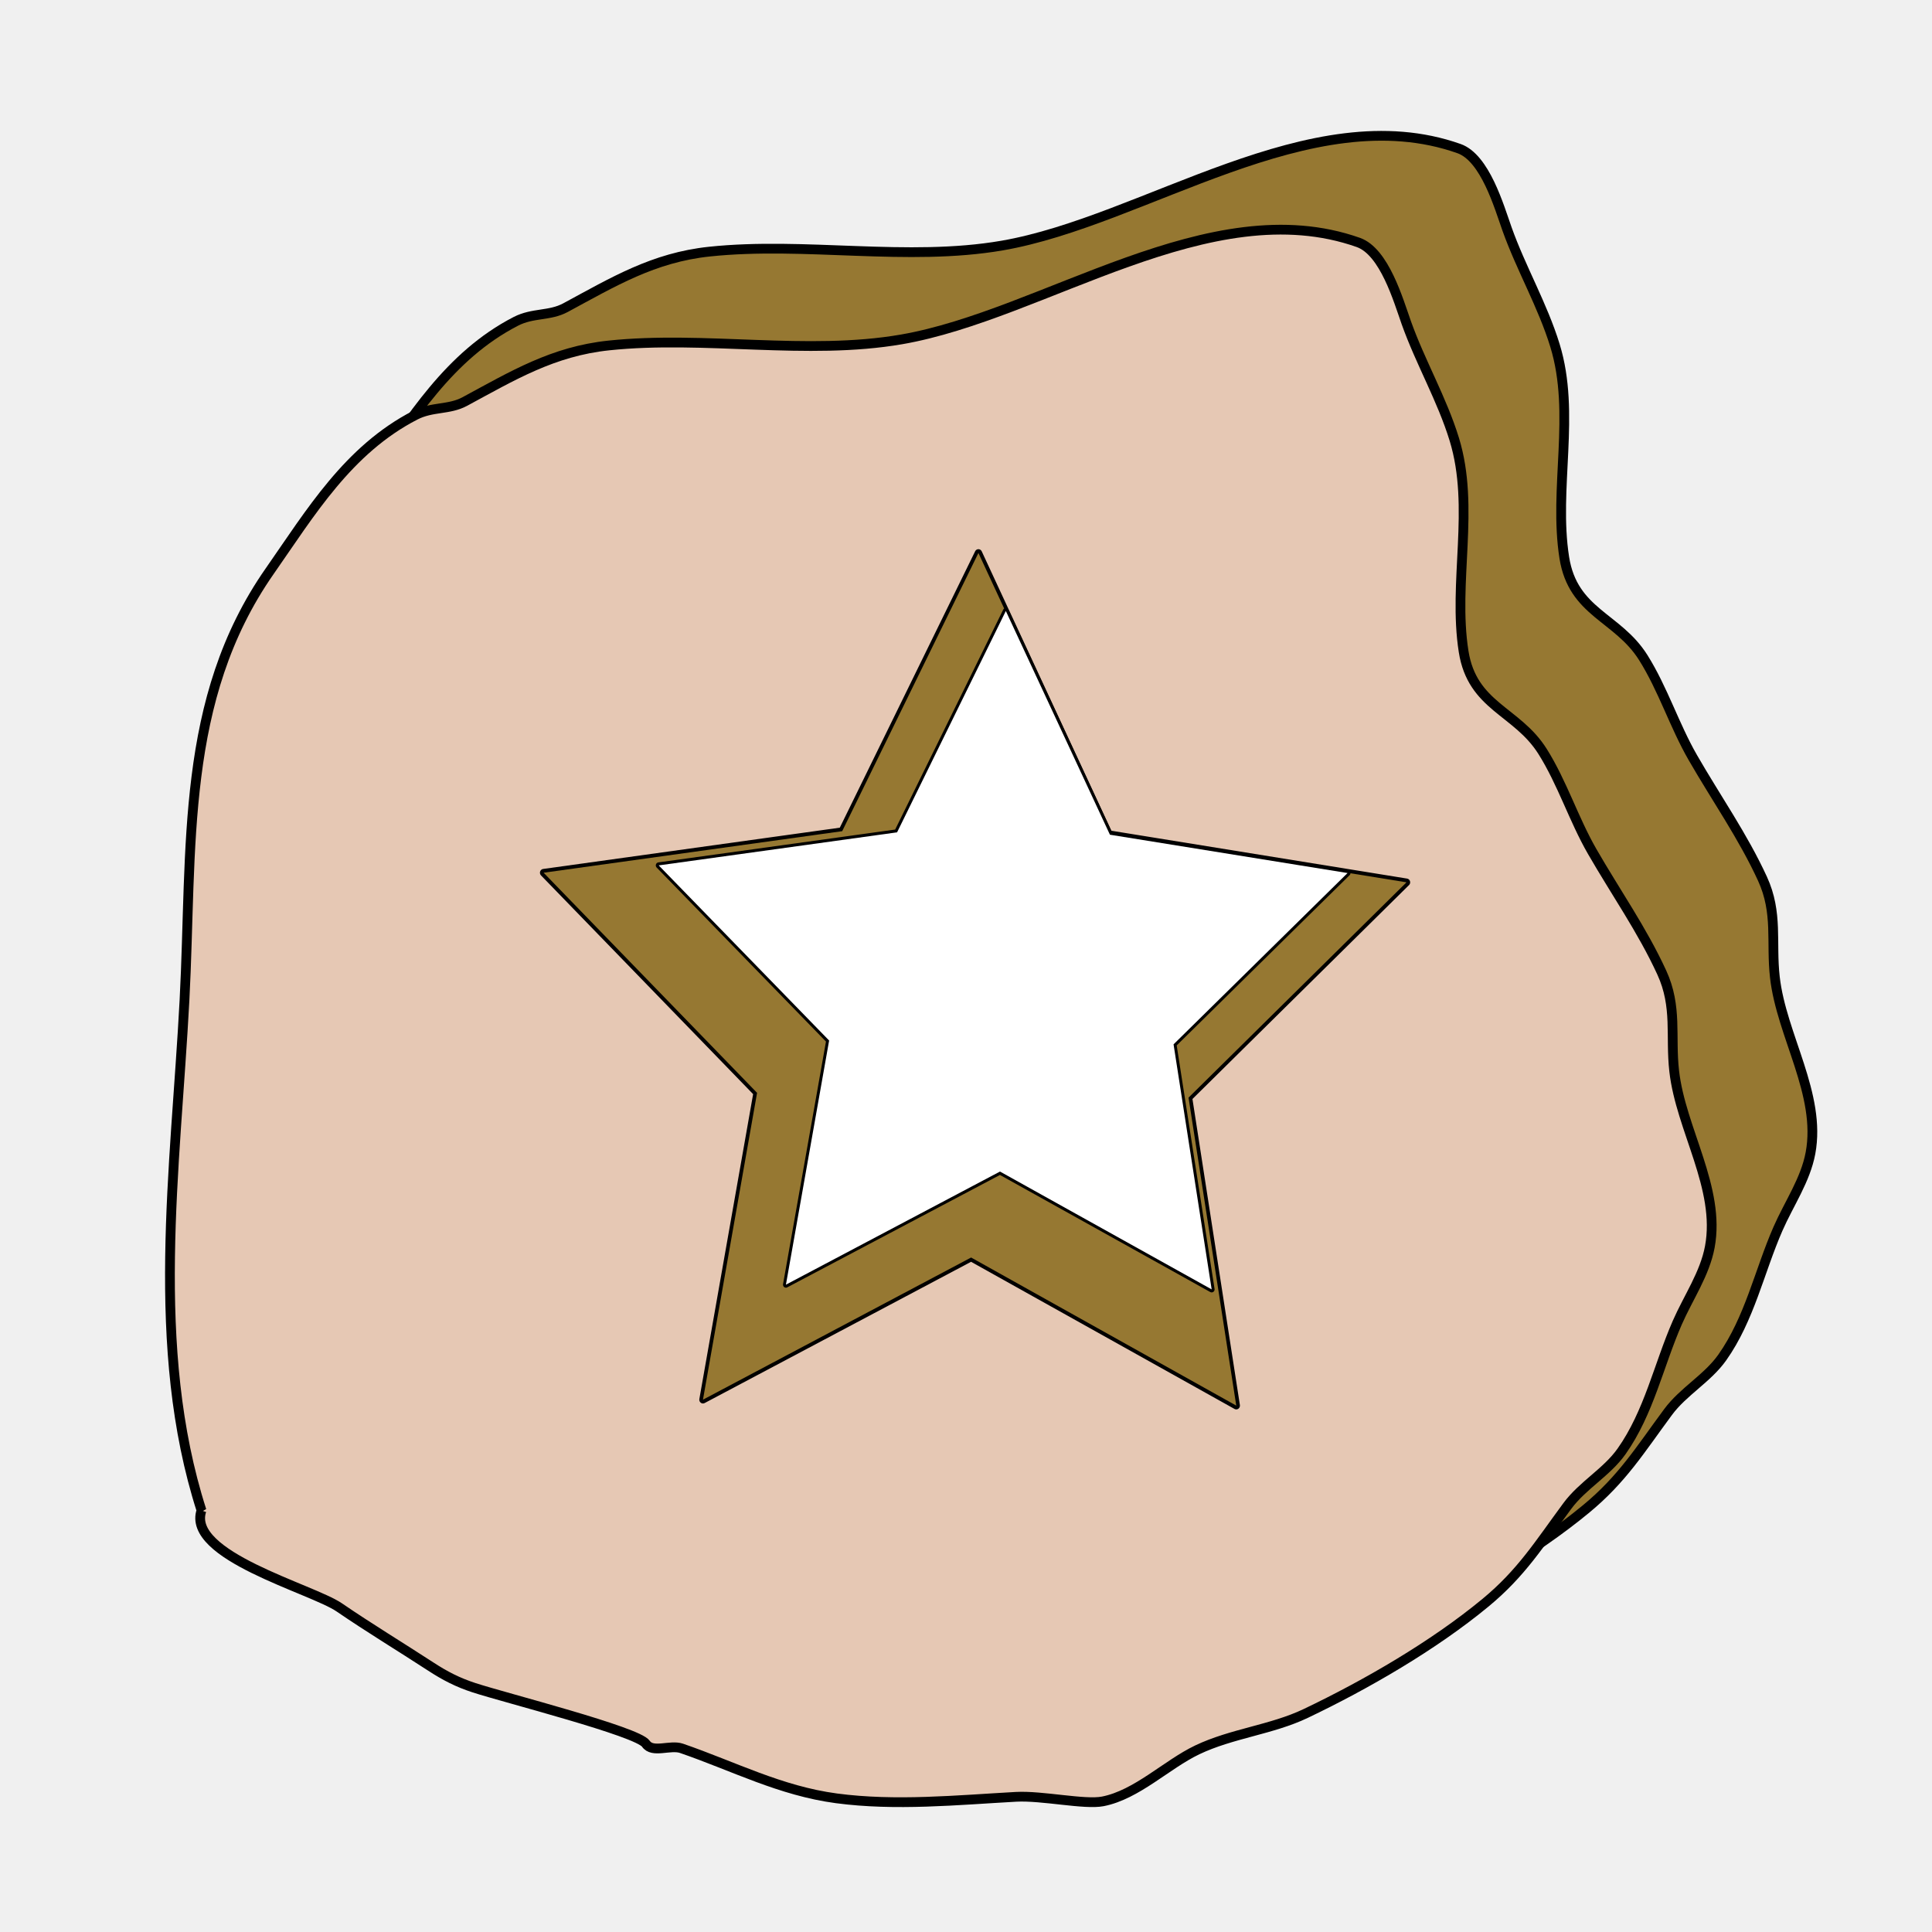
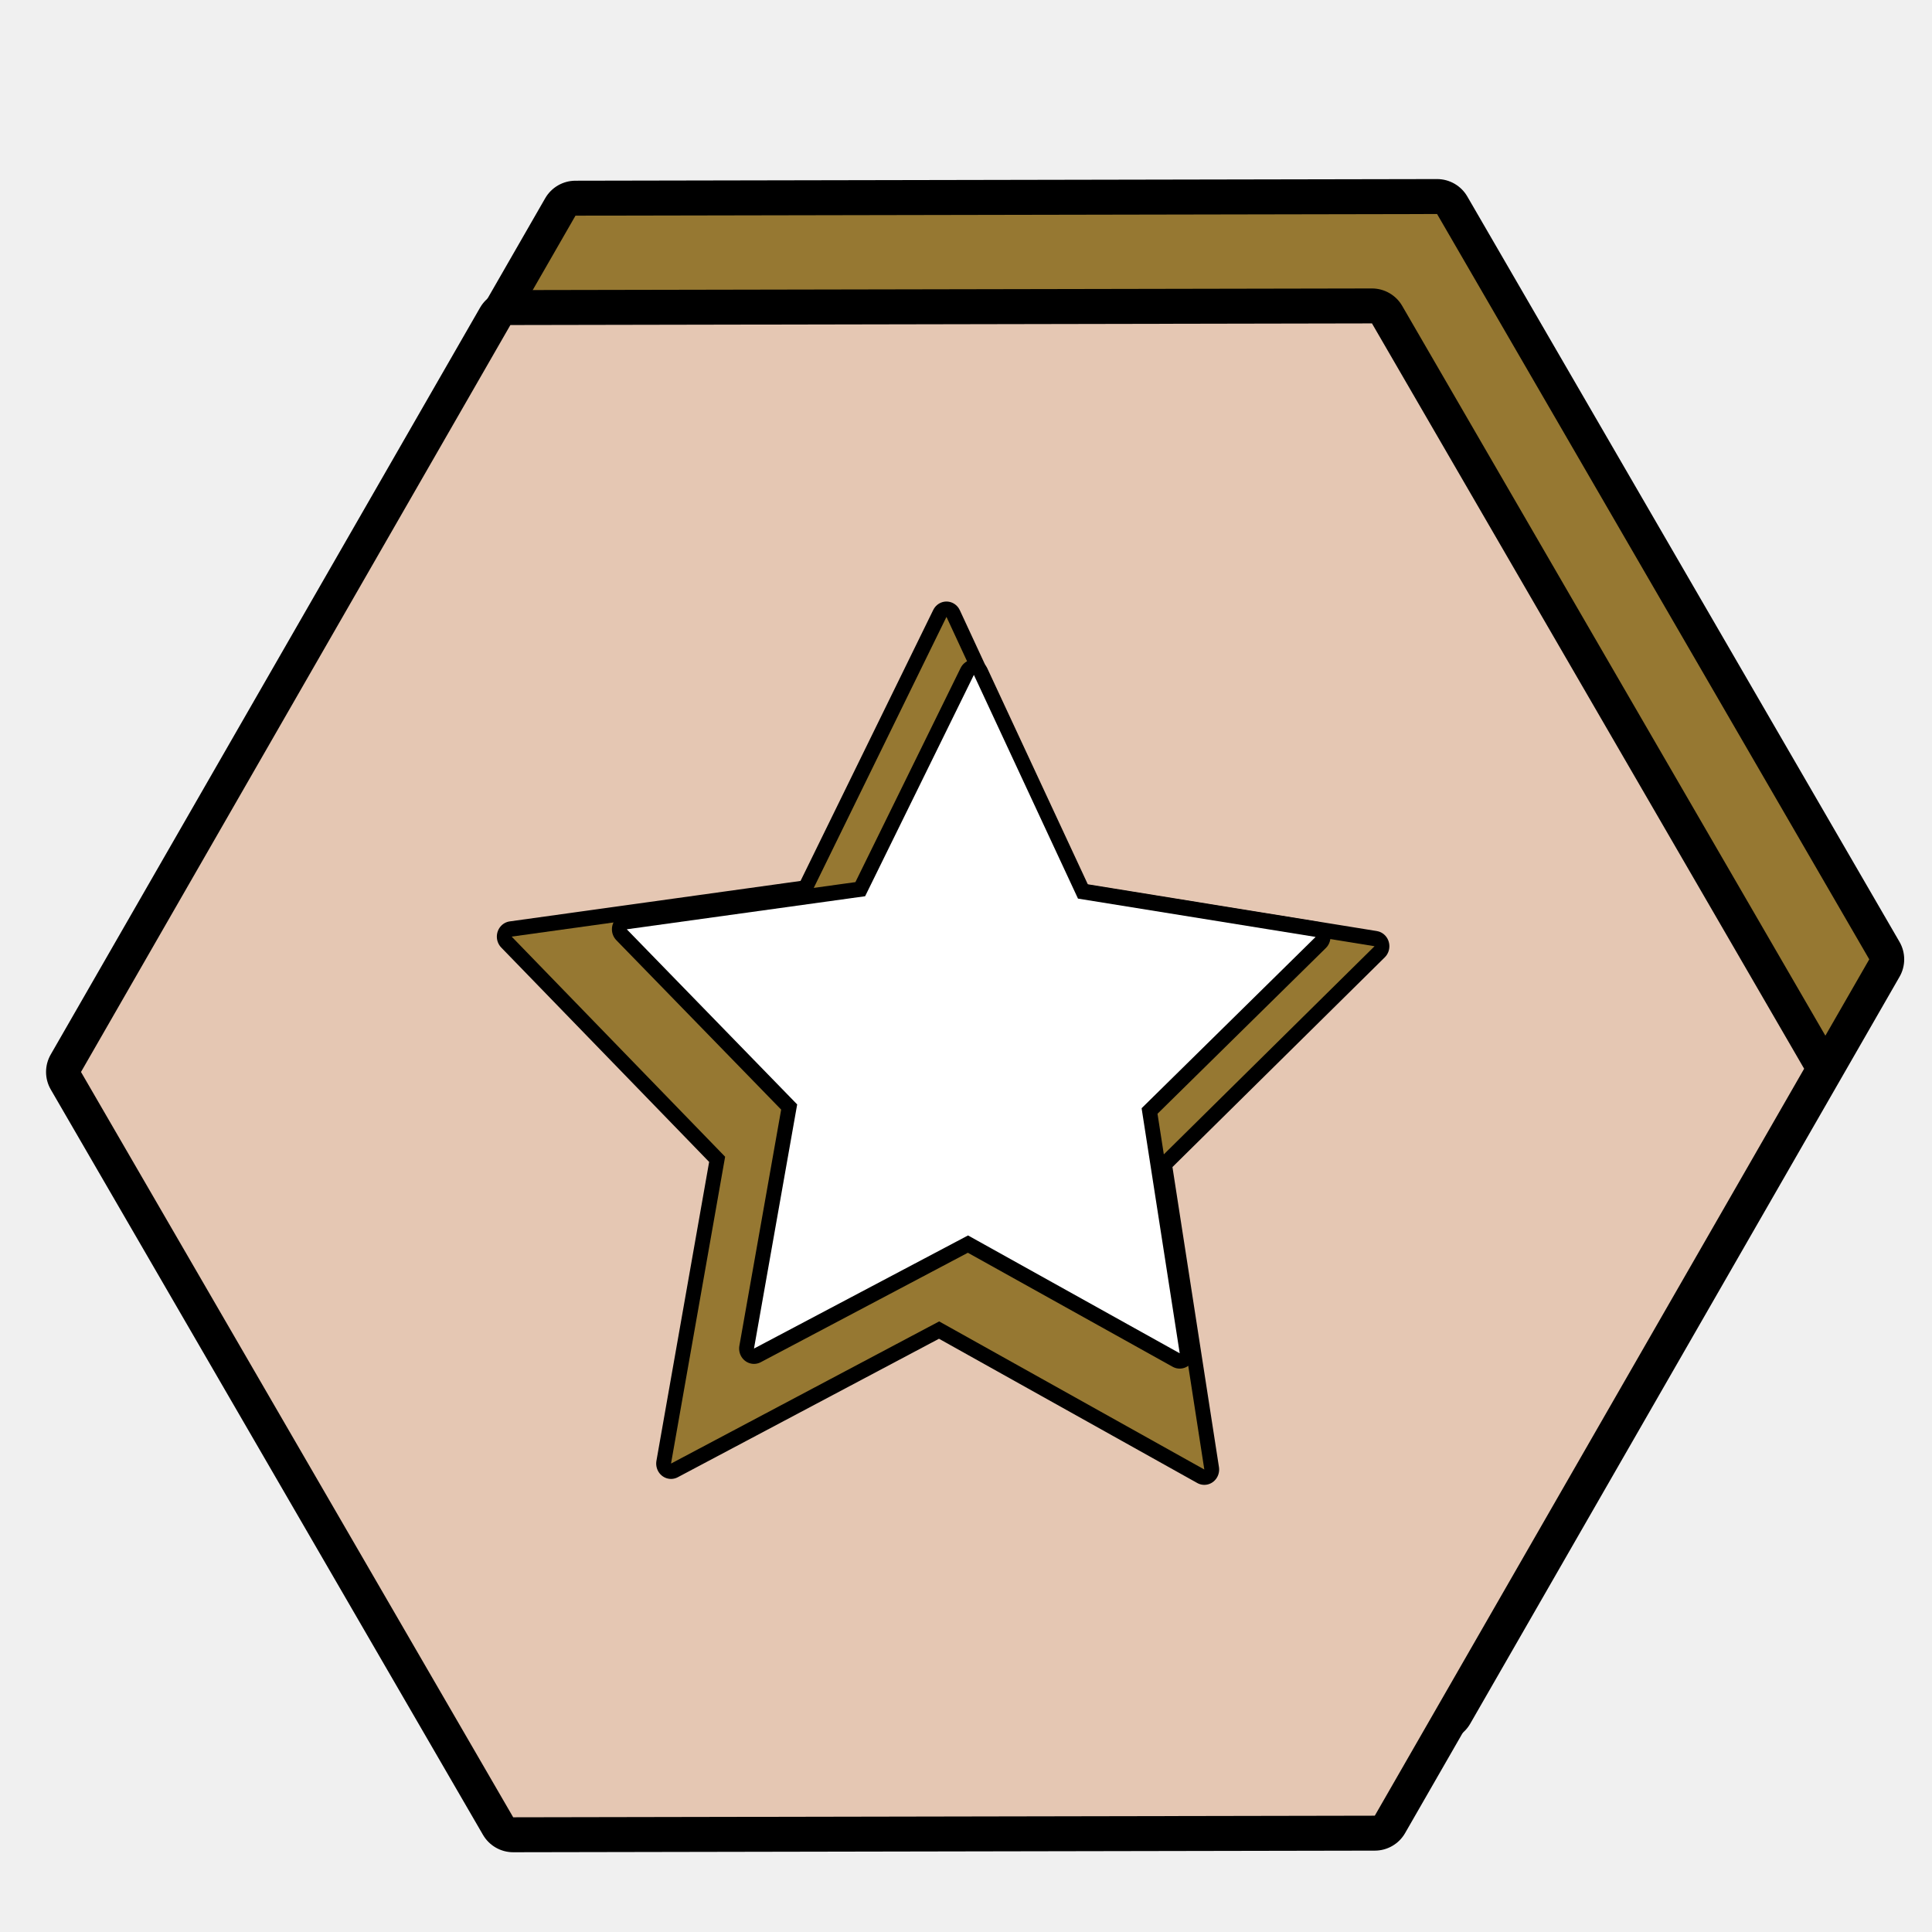
<svg xmlns="http://www.w3.org/2000/svg" width="64mm" height="64mm" viewBox="0 0 64 64" version="1.1" id="svg1">
  <defs id="defs1" />
  <g id="layer1">
-     <path style="fill:#967832;fill-opacity:1;stroke:#000000;stroke-width:0.323px;stroke-linecap:butt;stroke-linejoin:miter;stroke-opacity:1" d="M 10.011,46.93 C 8.276,41.517 9.155,35.583 9.447,30.017 9.712,24.964 9.295,20.073 12.268,15.813 c 1.354,-1.94 2.598,-4.024 4.822,-5.169 0.564,-0.29 1.119,-0.17 1.642,-0.452 1.589,-0.857 2.916,-1.662 4.771,-1.857 3.168,-0.334 6.557,0.341 9.695,-0.201 4.715,-0.814 10.217,-4.952 15.133,-3.212 0.865,0.306 1.327,1.92 1.59,2.66 0.465,1.307 1.181,2.531 1.59,3.864 0.694,2.264 -0.053,4.729 0.308,7.026 0.288,1.829 1.764,1.957 2.616,3.312 0.653,1.038 1.029,2.247 1.642,3.312 0.77,1.339 1.662,2.607 2.308,4.015 0.519,1.131 0.278,2.099 0.41,3.262 0.219,1.932 1.542,3.873 1.18,5.822 -0.166,0.893 -0.712,1.676 -1.077,2.509 -0.616,1.407 -0.94,2.985 -1.847,4.266 -0.491,0.694 -1.289,1.121 -1.795,1.807 -0.937,1.267 -1.517,2.22 -2.719,3.212 -1.711,1.413 -3.937,2.703 -5.951,3.664 -1.128,0.538 -2.445,0.658 -3.591,1.205 -1.014,0.484 -1.999,1.485 -3.129,1.706 -0.603,0.118 -2.008,-0.198 -2.873,-0.151 -1.955,0.108 -3.992,0.311 -5.951,0.05 -1.853,-0.247 -3.393,-1.057 -5.13,-1.656 -0.374,-0.129 -0.96,0.172 -1.18,-0.151 -0.277,-0.407 -4.641,-1.514 -5.694,-1.857 -0.538,-0.176 -0.957,-0.39 -1.436,-0.703 -0.996,-0.649 -2.036,-1.279 -3.027,-1.957 -0.914,-0.626 -5.077,-1.711 -4.566,-3.212 z" id="path1" />
-     <path style="fill:#e6c8b4;stroke:#000000;stroke-width:0.323;stroke-linecap:butt;stroke-linejoin:miter;stroke-dasharray:none;stroke-opacity:1;fill-opacity:1" d="M 6.676,50.038 C 4.941,44.625 5.82,38.691 6.112,33.125 6.377,28.072 5.96,23.181 8.933,18.922 c 1.354,-1.94 2.598,-4.024 4.822,-5.169 0.564,-0.29 1.119,-0.17 1.642,-0.452 1.589,-0.857 2.916,-1.662 4.771,-1.857 3.168,-0.334 6.557,0.341 9.695,-0.201 4.715,-0.814 10.217,-4.952 15.133,-3.212 0.865,0.306 1.327,1.92 1.59,2.66 0.465,1.307 1.181,2.531 1.59,3.864 0.694,2.264 -0.053,4.729 0.308,7.026 0.288,1.829 1.764,1.957 2.616,3.312 0.653,1.038 1.029,2.247 1.642,3.312 0.77,1.339 1.662,2.607 2.308,4.015 0.519,1.131 0.278,2.099 0.41,3.262 0.219,1.932 1.542,3.873 1.18,5.822 -0.166,0.893 -0.712,1.676 -1.077,2.509 -0.616,1.407 -0.94,2.985 -1.847,4.266 -0.491,0.694 -1.289,1.121 -1.795,1.807 -0.937,1.267 -1.517,2.22 -2.719,3.212 -1.711,1.413 -3.937,2.703 -5.951,3.664 -1.128,0.538 -2.445,0.658 -3.591,1.205 -1.014,0.484 -1.999,1.485 -3.129,1.706 -0.603,0.118 -2.008,-0.198 -2.873,-0.151 -1.955,0.108 -3.992,0.311 -5.951,0.05 -1.853,-0.247 -3.393,-1.057 -5.13,-1.656 -0.374,-0.129 -0.96,0.172 -1.18,-0.151 -0.277,-0.407 -4.641,-1.514 -5.694,-1.857 -0.538,-0.176 -0.957,-0.39 -1.436,-0.703 -0.996,-0.649 -2.037,-1.279 -3.027,-1.957 -0.914,-0.626 -5.077,-1.711 -4.566,-3.212 z" id="path1-3" />
-     <path style="fill:#967832;fill-opacity:1;stroke:#000000;stroke-width:0.265;stroke-linejoin:round;stroke-dasharray:none;stroke-opacity:1;paint-order:markers stroke fill" id="path5-1" d="m 36.369,30.752 -9.576,-5.166 -9.684,4.959 1.954,-10.703 -7.709,-7.678 10.783,-1.449 4.92,-9.704 4.71,9.808 10.75,1.68 -7.872,7.51 z" transform="matrix(0.9172418,0,0,0.9496749,7.593632,17.35824)" />
-     <path style="fill:#ffffff;fill-opacity:1;stroke:#000000;stroke-width:0.265;stroke-linejoin:round;stroke-dasharray:none;stroke-opacity:1;paint-order:markers stroke fill" id="path5-1-3" d="m 36.369,30.752 -9.576,-5.166 -9.684,4.959 1.954,-10.703 -7.709,-7.678 10.783,-1.449 4.92,-9.704 4.71,9.808 10.75,1.68 -7.872,7.51 z" transform="matrix(0.7322387,0,0,0.755613,13.50716,19.47593)" />
+     <path style="fill:#967832;fill-opacity:1;stroke:#000000;stroke-width:2;stroke-linejoin:round;stroke-dasharray:none;stroke-opacity:1;paint-order:markers stroke fill" id="path1-3" d="M 19.814,27.386 -4.841,27.432 -17.209,6.104 -4.922,-15.27 19.733,-15.317 32.1,6.011 Z" transform="matrix(1.157625,0,0,1.157625,24.76161,24.82087)" />
+     <path style="fill:#e5c7b3;stroke:#000000;stroke-width:2;stroke-linejoin:round;stroke-dasharray:none;stroke-opacity:1;paint-order:markers stroke fill" id="path1" d="M 19.814,27.386 -4.841,27.432 -17.209,6.104 -4.922,-15.27 19.733,-15.317 32.1,6.011 Z" transform="matrix(1.157625,0,0,1.157625,22.60459,28.44431)" />
+     <path style="fill:#967832;fill-opacity:1;stroke:#000000;stroke-width:1.071;stroke-linejoin:round;stroke-dasharray:none;stroke-opacity:1;paint-order:markers stroke fill" id="path5-1" d="m 36.369,30.752 -9.576,-5.166 -9.684,4.959 1.954,-10.703 -7.709,-7.678 10.783,-1.449 4.92,-9.704 4.71,9.808 10.75,1.68 -7.872,7.51 z" transform="matrix(0.9172418,0,0,0.9496749,6.535298,19.4749)" />
+     <path style="fill:#ffffff;fill-opacity:1;stroke:#000000;stroke-width:1.344;stroke-linejoin:round;stroke-dasharray:none;stroke-opacity:1;paint-order:markers stroke fill" id="path5-1-3" d="m 36.369,30.752 -9.576,-5.166 -9.684,4.959 1.954,-10.703 -7.709,-7.678 10.783,-1.449 4.92,-9.704 4.71,9.808 10.75,1.68 -7.872,7.51 z" transform="matrix(0.7322387,0,0,0.755613,12.44882,21.59259)" />
  </g>
</svg>
